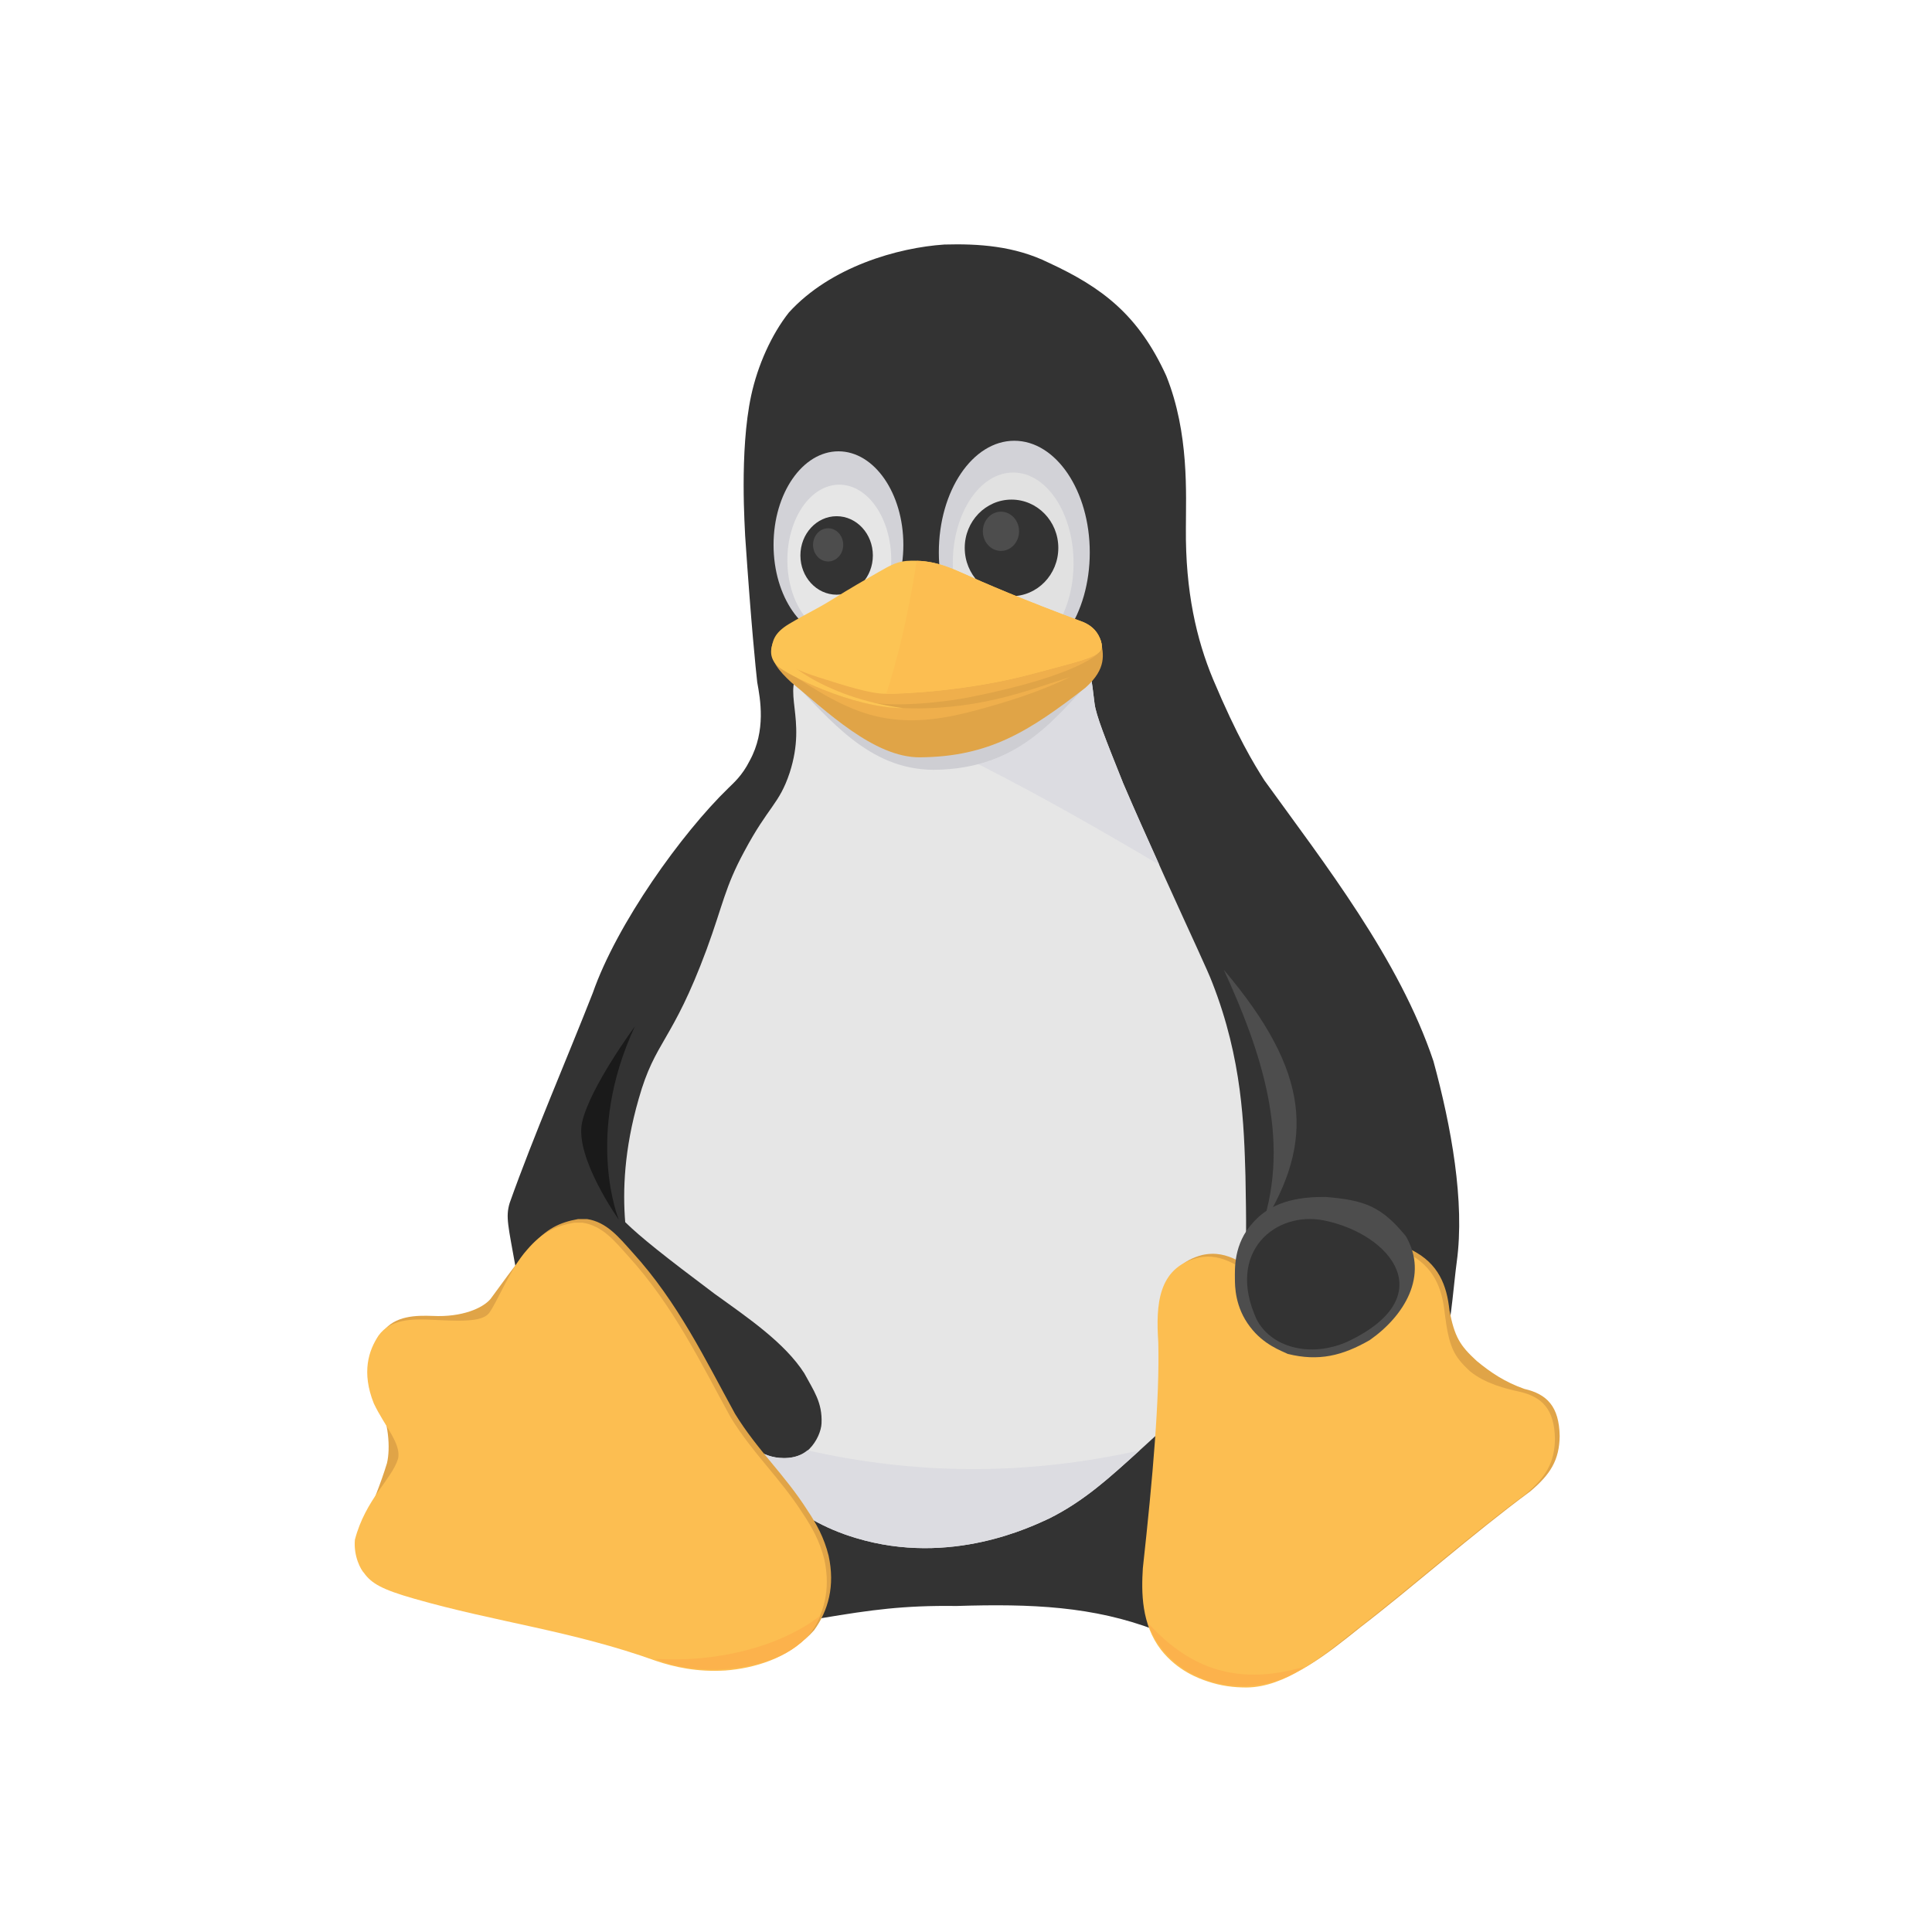
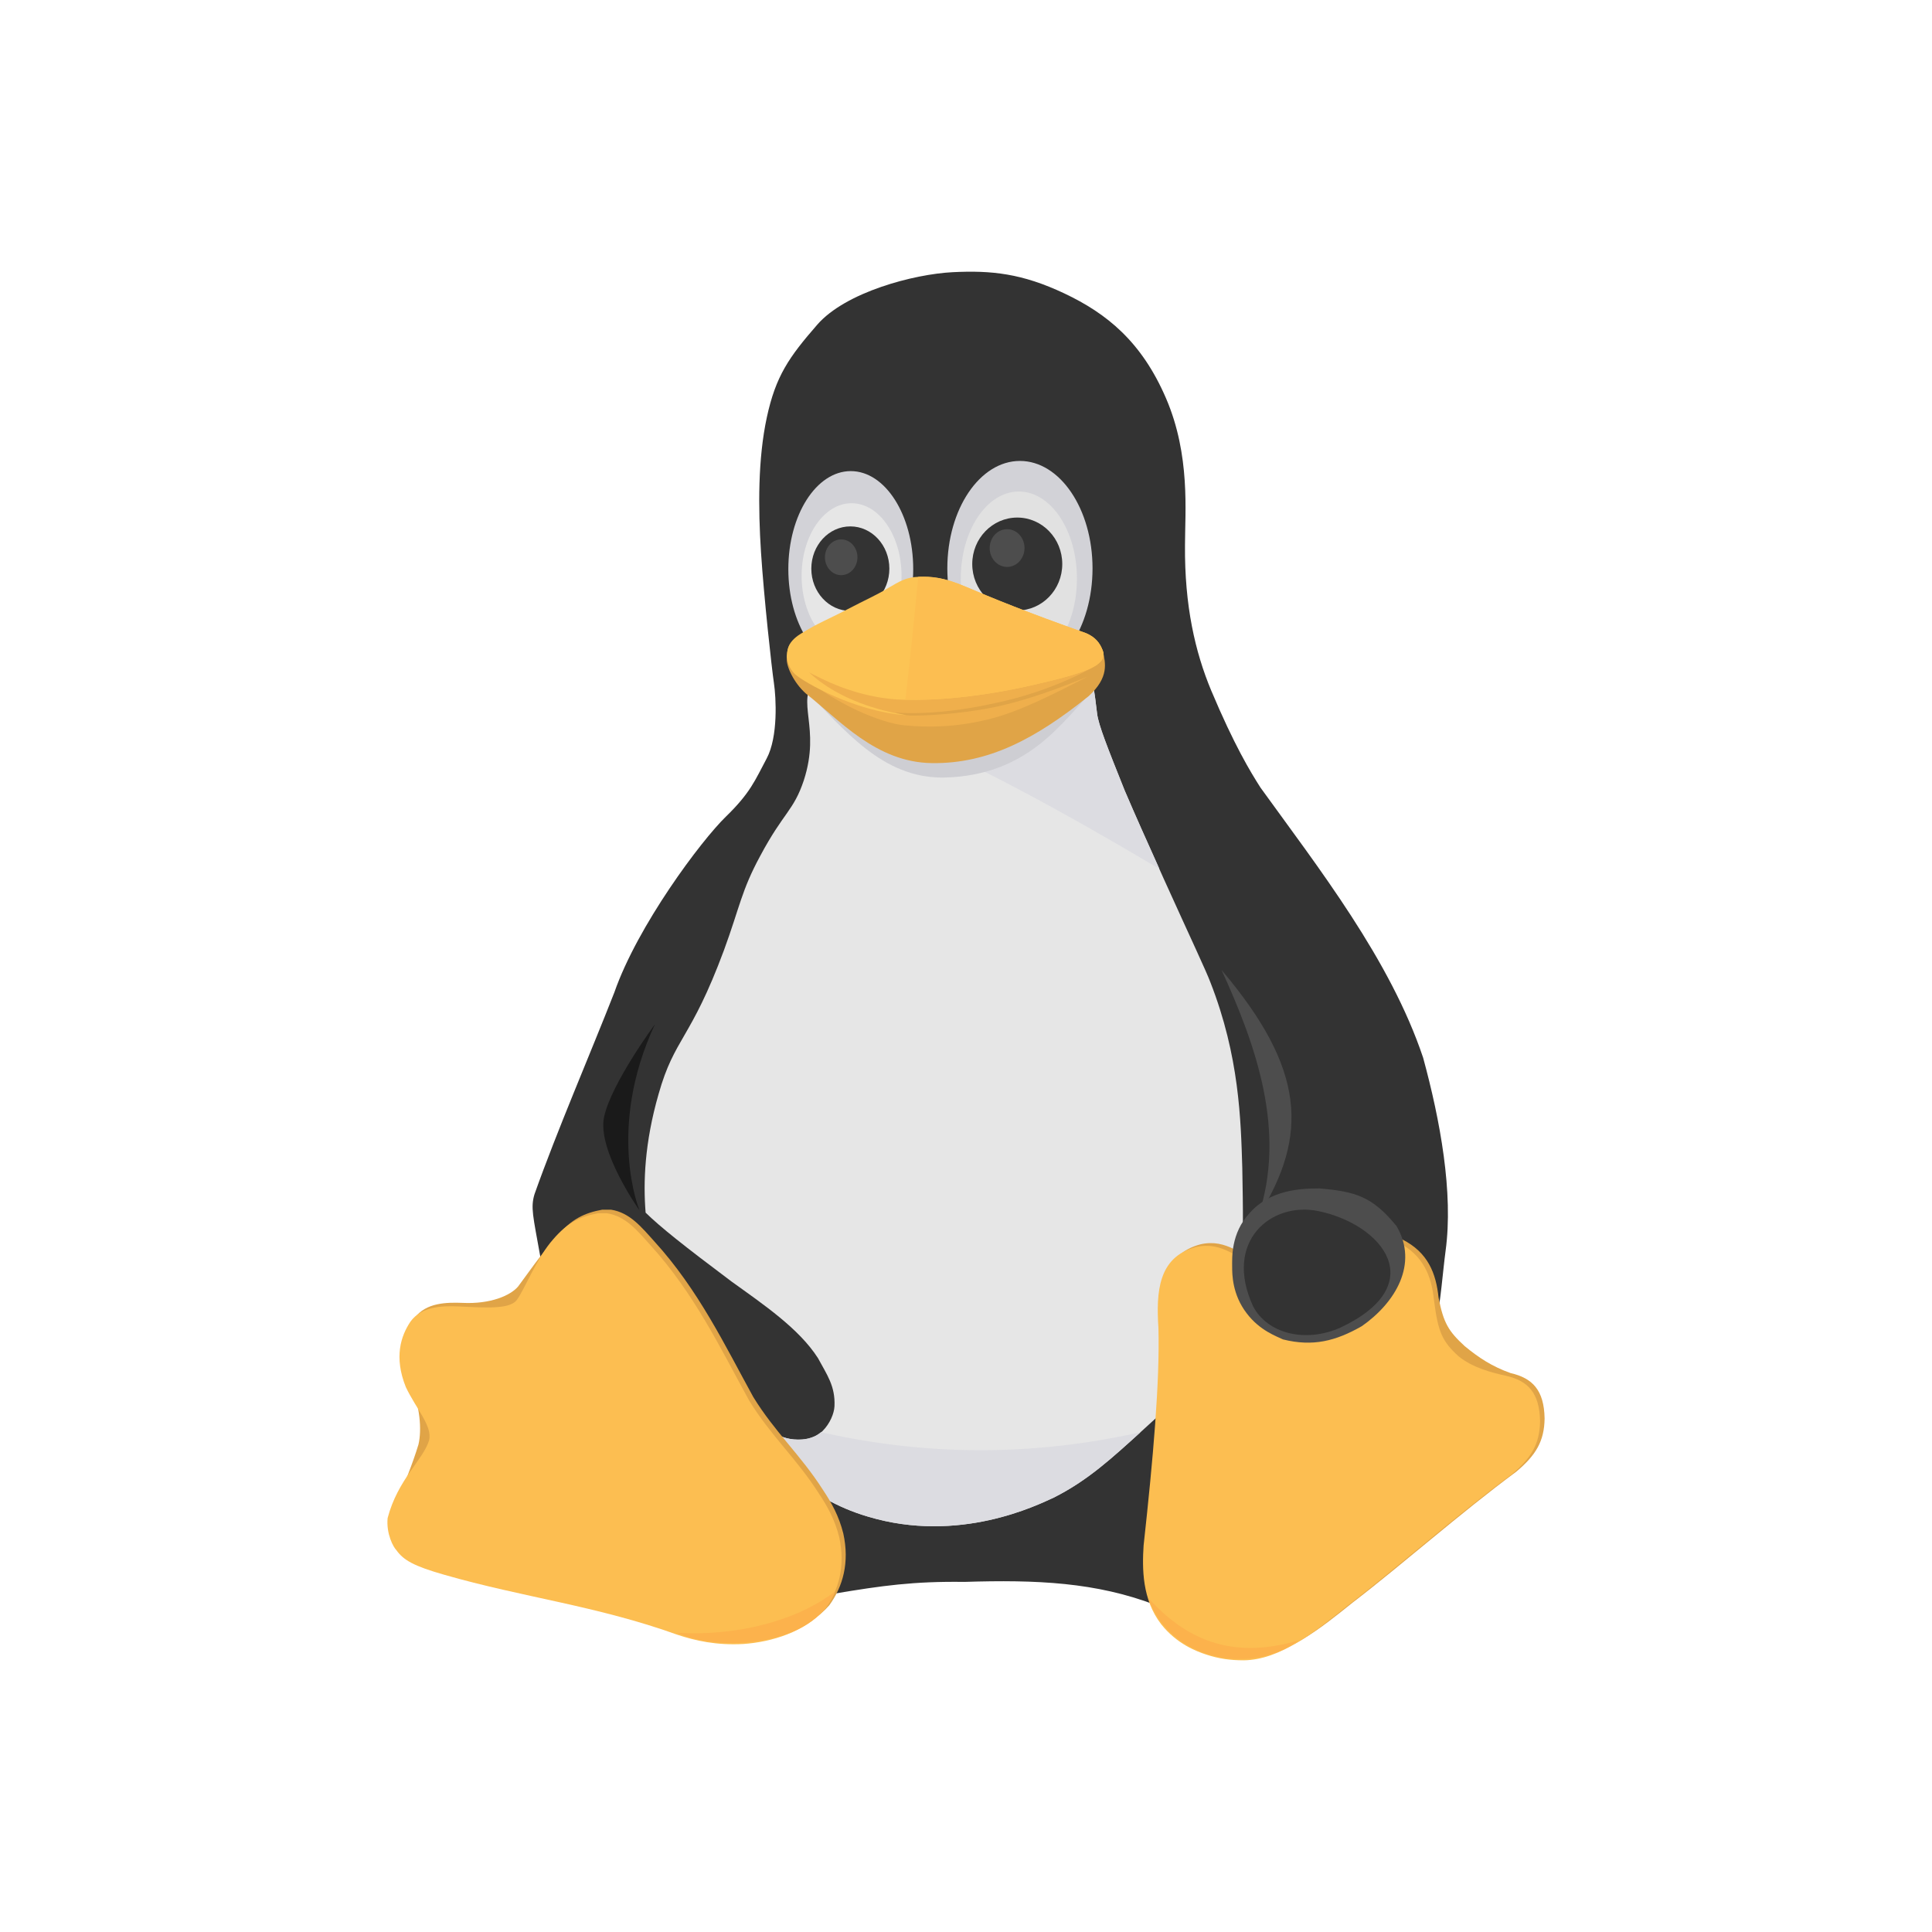
<svg xmlns="http://www.w3.org/2000/svg" width="128" height="128" viewBox="0 0 128 128" id="svg2" version="1.1">
  <defs id="defs4">
    <radialGradient id="b-1" cx="65.467" cy="61.952" r="39.292" gradientTransform="matrix(1,0,0,3,0,-123.9039)" gradientUnits="userSpaceOnUse">
      <stop offset="0.426" style="stop-color:#303033;stop-opacity:1" id="stop6300" />
      <stop offset="0.827" style="stop-color:#595859;stop-opacity:1" id="stop6302" />
    </radialGradient>
    <radialGradient gradientUnits="userSpaceOnUse" gradientTransform="matrix(1,0,0,3,0,-123.9039)" r="39.292" cy="61.952" cx="65.467" id="b-09">
      <stop id="stop9-7" style="stop-color:#222223" offset="0.515" />
      <stop id="stop11-0" style="stop-color:#414042" offset="0.827" />
    </radialGradient>
    <radialGradient gradientUnits="userSpaceOnUse" r="25.576" cy="72.558" cx="62.269" id="w-0">
      <stop id="stop16-7-5" style="stop-color:#FFFFFF" offset="0" />
      <stop id="stop18-0-3" style="stop-color:#F1F2F2" offset="0.423" />
      <stop id="stop20-0-7" style="stop-color:#E6E7E8" offset="0.689" />
      <stop id="stop22-5-2" style="stop-color:#D1D3D4" offset="0.872" />
      <stop id="stop24-1-9" style="stop-color:#BCBEC0" offset="1" />
    </radialGradient>
    <linearGradient y2="36.47" x2="55.064" y1="34.531" x1="55.064" gradientUnits="userSpaceOnUse" id="alpha2-9">
      <stop id="stop111-6" style="stop-color:#FFFFFF;stop-opacity:0.4" offset="0" />
      <stop id="stop113-2" style="stop-color:#FFFFFF;stop-opacity:0.1" offset="0.413" />
      <stop id="stop115-4" style="stop-color:#FFFFFF;stop-opacity:0" offset="0.781" />
    </linearGradient>
    <radialGradient gradientUnits="userSpaceOnUse" r="2.398" cy="36.276" cx="55.452" id="b-7">
      <stop id="stop104-0-0-4" style="stop-color:#3D3D3E" offset="0" />
      <stop id="stop106-3-9-9" style="stop-color:#000000" offset="1" />
    </radialGradient>
    <linearGradient y2="35.888" x2="66.456" y1="33.271" x1="66.456" gradientUnits="userSpaceOnUse" id="alpha1-6">
      <stop id="stop95-7" style="stop-color:#FFFFFF;stop-opacity:0.4" offset="0" />
      <stop id="stop97-3" style="stop-color:#FFFFFF;stop-opacity:0.1" offset="0.413" />
      <stop id="stop99-0" style="stop-color:#FFFFFF;stop-opacity:0" offset="0.781" />
    </linearGradient>
    <radialGradient gradientUnits="userSpaceOnUse" r="3.176" cy="35.743" cx="67.231" id="b-6">
      <stop id="stop88-6-2" style="stop-color:#3D3D3E" offset="0" />
      <stop id="stop90-3-6" style="stop-color:#000000" offset="1" />
    </radialGradient>
    <radialGradient gradientUnits="userSpaceOnUse" r="5.207" cy="35.866" cx="55.521" id="w-1">
      <stop id="stop79-2-9" style="stop-color:#FFFFFF" offset="0.561" />
      <stop id="stop81-5-9" style="stop-color:#F1F2F2" offset="0.75" />
      <stop id="stop83-2-1" style="stop-color:#BCBEC0" offset="1" />
    </radialGradient>
    <radialGradient gradientUnits="userSpaceOnUse" r="6.397" cy="36.41" cx="67.465" id="w-7">
      <stop id="stop72-6-6" style="stop-color:#FFFFFF" offset="0.673" />
      <stop id="stop74-0-0" style="stop-color:#BCBEC0" offset="1" />
    </radialGradient>
    <radialGradient gradientUnits="userSpaceOnUse" r="2.398" cy="36.276" cx="55.452" id="b-0">
      <stop id="stop104" style="stop-color:#373738;stop-opacity:1" offset="0" />
      <stop id="stop106" style="stop-color:#1a1a1a;stop-opacity:1" offset="1" />
    </radialGradient>
    <linearGradient y2="43.392" x2="72.872" y1="43.392" x1="51.662" gradientUnits="userSpaceOnUse" id="y-5">
      <stop id="stop137-7" style="stop-color:#FFF33B" offset="0" />
      <stop id="stop139-2" style="stop-color:#FFE029" offset="5.948725e-002" />
      <stop id="stop141-5" style="stop-color:#FFD218" offset="0.13" />
      <stop id="stop143-0" style="stop-color:#FEC90F" offset="0.203" />
      <stop id="stop145-7" style="stop-color:#FDC70C" offset="0.281" />
      <stop id="stop147-1" style="stop-color:#F3903F" offset="0.668" />
      <stop id="stop149-9" style="stop-color:#ED683C" offset="1" />
    </linearGradient>
    <linearGradient y2="43.547" x2="73.234" y1="43.547" x1="51.636" gradientUnits="userSpaceOnUse" id="y-9">
      <stop id="stop120-8" style="stop-color:#FDB93E" offset="0" />
      <stop id="stop122-9" style="stop-color:#FDB83C" offset="6.566175e-003" />
      <stop id="stop124-6" style="stop-color:#FAAE29" offset="9.430166e-002" />
      <stop id="stop126-0" style="stop-color:#F8A71E" offset="0.185" />
      <stop id="stop128-1" style="stop-color:#F8A51B" offset="0.281" />
      <stop id="stop130-2" style="stop-color:#C87833" offset="0.668" />
      <stop id="stop132-2" style="stop-color:#B04D2A" offset="1" />
    </linearGradient>
    <linearGradient y2="96.099" x2="55.089" y1="96.099" x1="23.772" gradientUnits="userSpaceOnUse" id="y-55">
      <stop id="stop48-0" style="stop-color:#ffd93b;stop-opacity:1;" offset="0" />
      <stop id="stop50-3" style="stop-color:#ffcc29;stop-opacity:1;" offset="0.059" />
      <stop id="stop52-5" style="stop-color:#ffbf18;stop-opacity:1;" offset="0.13" />
      <stop id="stop54-0" style="stop-color:#feb20f;stop-opacity:1;" offset="0.203" />
      <stop id="stop56-0" style="stop-color:#fda40c;stop-opacity:1;" offset="0.281" />
      <stop id="stop58-2" style="stop-color:#f3923f;stop-opacity:1;" offset="0.669" />
      <stop id="stop60-8" style="stop-color:#ed683c;stop-opacity:1;" offset="1" />
    </linearGradient>
    <radialGradient gradientUnits="userSpaceOnUse" r="5.845" cy="84.42" cx="88.17" id="b-9">
      <stop id="stop65-3" style="stop-color:#000000" offset="0.367" />
      <stop id="stop67-4" style="stop-color:#3D3D3E" offset="1" />
    </radialGradient>
    <radialGradient id="b-1-2" cx="65.467" cy="61.952" r="39.292" gradientTransform="matrix(1,0,0,3,0,-123.9039)" gradientUnits="userSpaceOnUse">
      <stop offset="0.426" style="stop-color:#18181a;stop-opacity:1" id="stop6300-6" />
      <stop offset="0.827" style="stop-color:#333333;stop-opacity:1" id="stop6302-8" />
    </radialGradient>
    <radialGradient gradientUnits="userSpaceOnUse" r="25.576" cy="72.558" cx="62.269" id="w-0-2">
      <stop id="stop16-7-5-2" style="stop-color:#FFFFFF" offset="0" />
      <stop id="stop18-0-3-8" style="stop-color:#F1F2F2" offset="0.423" />
      <stop id="stop20-0-7-0" style="stop-color:#E6E7E8" offset="0.689" />
      <stop id="stop22-5-2-8" style="stop-color:#D1D3D4" offset="0.872" />
      <stop id="stop24-1-9-0" style="stop-color:#BCBEC0" offset="1" />
    </radialGradient>
  </defs>
  <g id="layer1" transform="translate(0,-924.3622)" style="display:inline">
-     <path style="display:inline;fill:#333333;fill-opacity:1;stroke:none" id="path13-0" d="m 39.268,990.163 c 1.6,-4.6 5.9,-10.6 9,-13.6 0.3,-0.3 0.9,-0.8 1.4,-1.8 1.1,-2 0.7,-4.1 0.5,-5.2 -0.1,-0.9 -0.4,-3.8 -0.8,-9.7 0,-0.3 -0.4,-5.6 0.4,-9.3 0.429,-1.988 1.339,-4.031 2.5,-5.5 2.753,-3.027 7.22,-4.296 10.3,-4.5 2.25,-0.062 4.638,0.087 6.9,1.2 3.574,1.65 5.967,3.478 7.8,7.5 1.529,3.805 1.3,7.834 1.3,10.1 -0.036,4.18 0.702,7.364 1.8,10 1.6,3.8 2.7,5.6 3.4,6.7 3.979,5.511 8.933,11.837 11.2,18.6 1.179,4.319 2.092,9.308 1.546,13.3 -0.2,1.5 -0.311,3.3 -0.711,5.4 -0.5,2.7 -1.336,4.2 -2.236,6.1 -0.5,1.1 -1.5,2.6 -3.6,5.4 -3,4.1 -3.6,4.7 -4.1,5 -2.1,1.5 -4.2,2 -5,2.2 -1,0.2 -2.5,0.5 -4.3,0.3 -4.127,-1.579 -8.215,-1.757 -13.2,-1.6 -3.491,-0.047 -5.662,0.259 -8.9,0.8 -2.6,0.5 -2.7,0.6 -3.4,0.6 -2.4,0.2 -4.3,-1.2 -6.5,-2.7 -3.1,-2.2 -4.7,-4.7 -5.2,-5.4 -0.8,-1.3 -1.4,-2.9 -2.6,-6.1 -1.1,-2.9 -1.6,-4.7 -1.7,-5.2 -0.4,-1.6 -0.6,-2.7 -0.9,-4.4 -0.5,-2.8 -0.679,-3.377 -0.4,-4.3 1.557,-4.391 3.833,-9.646 5.5,-13.9 z" />
+     <path style="display:inline;fill:#333333;fill-opacity:1;stroke:none" id="path13-0" d="m 40.703,990.11 c 1.539,-4.425 5.747,-10.05 7.383,-11.638 1.635,-1.587 1.938,-2.414 2.707,-3.857 0.77,-1.443 0.625,-4.04 0.481,-5.002 -0.144,-0.963 -0.662,-5.669 -0.855,-8.651 -0.192,-2.983 -0.206,-6.211 0.385,-8.947 0.591,-2.736 1.457,-3.978 3.34,-6.141 1.884,-2.164 6.409,-3.35 8.973,-3.479 2.564,-0.128 4.595,0.081 7.403,1.409 2.808,1.329 5.121,3.194 6.738,6.96 1.618,3.766 1.251,7.536 1.251,9.716 -0.035,4.021 0.676,7.084 1.732,9.62 1.539,3.656 2.597,5.387 3.271,6.445 3.827,5.301 8.594,11.387 10.774,17.893 1.134,4.155 2.012,8.954 1.488,12.795 -0.192,1.443 -0.299,3.175 -0.684,5.195 -0.481,2.597 -1.285,4.04 -2.151,5.868 -0.481,1.058 -1.443,2.501 -3.463,5.195 -2.886,3.944 -3.463,4.521 -3.944,4.81 -2.02,1.443 -4.04,1.924 -4.81,2.116 -0.962,0.192 -2.405,0.481 -4.137,0.289 -3.97,-1.519 -7.903,-1.69 -12.698,-1.539 -3.358,-0.045 -5.447,0.249 -8.562,0.77 -2.501,0.481 -2.597,0.577 -3.271,0.577 -2.309,0.192 -4.137,-1.154 -6.253,-2.597 -2.982,-2.116 -4.521,-4.521 -5.002,-5.195 -0.77,-1.251 -1.347,-2.79 -2.501,-5.868 -1.058,-2.79 -1.539,-4.521 -1.635,-5.002 -0.385,-1.539 -0.577,-2.597 -0.866,-4.233 -0.481,-2.694 -0.653,-3.248 -0.385,-4.137 1.498,-4.224 3.688,-9.28 5.291,-13.372 z" />
  </g>
  <g id="layer6" style="display:inline">
-     <path style="display:inline;fill:#e6e6e6;fill-opacity:1;stroke:none" d="m 70.129,42.988 c -0.487,-0.013 -0.963,0.063 -1.312,0.113 -2.7,0.4 -5.4,0.099 -8.1,0.299 -6,0.5 -6.8,-0.099 -7.6,0.801 -1.4,1.6 0.399,3.3 -0.801,7 -0.7,2.1 -1.4,2.199 -3,5.199 -1.3,2.4 -1.4,3.5 -2.5,6.5 -2.3,6.2 -3.4,6 -4.5,9.9 -0.972,3.37 -1.062,6.099 -0.894,8.171 1.025,1 2.59,2.248 5.905,4.735 2.203,1.588 4.657,3.243 5.962,5.281 0.619,1.15 1.202,1.926 1.14,3.313 -0.022,0.499 -0.312,1.201 -0.812,1.701 -0.6,0.6 -1.401,0.6 -1.701,0.6 -0.8,0 -1.399,-0.3 -1.699,-0.5 -1.491,-0.82 -1.542,-0.642 -2.547,-1.119 2.26,2.747 4.742,5.646 9.047,6.918 6.3,1.9 11.699,-0.799 12.799,-1.299 2.4,-1.2 4.101,-2.801 6.201,-4.701 2.2,-2 3.7,-3.399 4.9,-5.398 2.1,-3.5 1.998,-6.902 1.898,-12.602 -0.1,-3.3 -0.199,-7.699 -2.199,-12.799 -0.3,-0.8 -1.299,-2.9 -3.199,-7.1 -1.3,-2.9 -1.801,-4.002 -2.701,-6.102 -1.2,-3 -1.8,-4.499 -1.9,-5.299 -0.2,-1.5 -0.2,-2.501 -1,-3.201 -0.4,-0.3 -0.899,-0.4 -1.387,-0.412 z" id="path26-2-5" />
+     <path style="display:inline;fill:#e6e6e6;fill-opacity:1;stroke:none" d="m 70.39,43.802 c -0.469,-0.012 -0.926,0.061 -1.263,0.109 -2.597,0.385 -5.194,0.095 -7.792,0.287 -5.772,0.481 -6.541,-0.095 -7.311,0.77 -1.347,1.539 0.384,3.175 -0.77,6.734 -0.673,2.02 -1.347,2.116 -2.886,5.002 -1.251,2.309 -1.347,3.367 -2.405,6.253 -2.213,5.964 -3.271,5.772 -4.329,9.524 -0.935,3.242 -1.022,5.867 -0.86,7.86 0.986,0.962 2.492,2.163 5.681,4.555 2.119,1.527 4.48,3.119 5.736,5.08 0.595,1.106 1.156,1.853 1.096,3.187 -0.022,0.481 -0.301,1.156 -0.782,1.637 -0.577,0.577 -1.348,0.577 -1.637,0.577 -0.77,0 -1.346,-0.289 -1.635,-0.481 -1.435,-0.789 -1.484,-0.618 -2.45,-1.077 2.174,2.643 4.562,5.431 8.703,6.655 6.061,1.828 11.254,-0.768 12.313,-1.249 2.309,-1.154 3.945,-2.695 5.966,-4.523 2.116,-1.924 3.56,-3.269 4.714,-5.193 2.02,-3.367 1.923,-6.639 1.826,-12.123 -0.096,-3.175 -0.192,-7.406 -2.116,-12.313 -0.289,-0.77 -1.25,-2.789 -3.078,-6.83 -1.251,-2.79 -1.733,-3.85 -2.599,-5.87 -1.154,-2.886 -1.732,-4.328 -1.828,-5.097 -0.192,-1.443 -0.192,-2.406 -0.962,-3.08 -0.385,-0.289 -0.865,-0.384 -1.334,-0.396 z" id="path26-2-5" />
  </g>
  <g id="layer4" style="display:inline">
-     <path style="display:inline;fill:#dcdce1;fill-opacity:1;stroke:none" d="m 70.129,42.988 c -0.487,-0.013 -0.963,0.063 -1.312,0.113 -2.7,0.4 -5.4,0.099 -8.1,0.299 -6,0.5 -6.8,-0.099 -7.6,0.801 -0.295,0.337 -0.443,0.679 -0.512,1.043 9.307,3.517 16.381,7.433 24.197,12.047 -0.998,-2.225 -1.592,-3.535 -2.387,-5.391 -1.2,-3 -1.8,-4.499 -1.9,-5.299 -0.2,-1.5 -0.2,-2.501 -1,-3.201 -0.4,-0.3 -0.899,-0.4 -1.387,-0.412 z" id="path4265" />
-     <path style="display:inline;fill:#dcdce1;fill-opacity:1;stroke:none" d="m 47.67,94.982 c 2.26,2.747 4.742,5.646 9.047,6.918 6.3,1.9 11.699,-0.799 12.799,-1.299 2.315,-1.158 3.987,-2.696 5.986,-4.508 -7.571,1.694 -14.89,1.606 -22.004,-0.006 -0.584,0.495 -1.301,0.514 -1.582,0.514 -0.8,0 -1.399,-0.3 -1.699,-0.5 -1.491,-0.82 -1.542,-0.642 -2.547,-1.119 z" id="path26-2-5-7" />
+     <path style="display:inline;fill:#dcdce1;fill-opacity:1;stroke:none" d="m 70.39,43.802 c -0.469,-0.012 -0.926,0.061 -1.263,0.109 -2.597,0.385 -5.194,0.095 -7.792,0.287 -5.772,0.481 -6.541,-0.095 -7.311,0.77 -0.284,0.324 -0.426,0.653 -0.492,1.003 8.953,3.384 15.759,7.151 23.278,11.589 -0.961,-2.141 -1.531,-3.401 -2.296,-5.186 -1.154,-2.886 -1.732,-4.328 -1.828,-5.097 -0.192,-1.443 -0.192,-2.406 -0.962,-3.08 -0.385,-0.289 -0.865,-0.384 -1.334,-0.396 z" id="path4265" />
+     <path style="display:inline;fill:#dcdce1;fill-opacity:1;stroke:none" d="m 48.785,93.821 c 2.174,2.643 4.562,5.431 8.703,6.655 6.061,1.828 11.254,-0.768 12.313,-1.249 2.227,-1.114 3.835,-2.593 5.759,-4.337 -7.283,1.63 -14.324,1.545 -21.168,-0.006 -0.561,0.476 -1.251,0.494 -1.522,0.494 -0.77,0 -1.346,-0.289 -1.635,-0.481 -1.435,-0.789 -1.484,-0.618 -2.45,-1.077 z" id="path26-2-5-7" />
  </g>
  <g id="layer7" style="display:inline">
-     <ellipse style="display:inline;fill:#d2d2d7;fill-opacity:1;stroke:none" id="ellipse76-7" ry="7.4" rx="5" cy="36.601" cx="67.2" />
-     <ellipse style="display:inline;fill:#d2d2d7;fill-opacity:1;stroke:none" id="ellipse85-7" ry="6.2" rx="4.3" cy="36.101" cx="55.55" />
-     <ellipse style="display:inline;fill:#e1e1e1;fill-opacity:1;stroke:none" id="ellipse76-7-4" ry="6" rx="4" cy="37.306" cx="67.126" />
-     <ellipse style="display:inline;fill:#333333;fill-opacity:1;stroke:none" id="ellipse92-3" ry="3.2" rx="3.1" cy="36.3" cx="67.016" />
-     <ellipse style="display:inline;fill:#4d4d4d;fill-opacity:1;stroke:none" id="ellipse101-5" ry="1.3" rx="1.2" cy="35.2" cx="66.316" />
-     <ellipse style="display:inline;fill:#e6e6e6;stroke:none" id="ellipse85-7-7" ry="5" rx="3.441" cy="37.111" cx="55.606" />
-     <ellipse style="display:inline;fill:#333333;fill-opacity:1;stroke:none" id="ellipse108-8" cy="36.8" cx="55.429" rx="2.4" ry="2.6" />
-     <ellipse style="display:inline;fill:#4d4d4d;fill-opacity:1;stroke:none" id="ellipse101-5-4" cy="36.099" cx="54.866" rx="1" ry="1.1" />
+     <ellipse style="display:inline;fill:#d2d2d7;fill-opacity:1;stroke:none" id="ellipse76-7" ry="7.119" rx="4.81" cy="37.657" cx="67.573" />
+     <ellipse style="display:inline;fill:#d2d2d7;fill-opacity:1;stroke:none" id="ellipse85-7" ry="6.495" rx="4.137" cy="37.707" cx="56.366" />
+     <ellipse style="display:inline;fill:#e1e1e1;fill-opacity:1;stroke:none" id="ellipse76-7-4" ry="5.772" rx="3.848" cy="38.336" cx="67.502" />
+     <ellipse style="display:inline;fill:#333333;fill-opacity:1;stroke:none" id="ellipse92-3" ry="3.078" rx="2.982" cy="37.368" cx="67.396" />
+     <ellipse style="display:inline;fill:#4d4d4d;fill-opacity:1;stroke:none" id="ellipse101-5" ry="1.251" rx="1.154" cy="36.31" cx="66.723" />
+     <ellipse style="display:inline;fill:#e6e6e6;stroke:none" id="ellipse85-7-7" ry="4.81" rx="3.31" cy="38.149" cx="56.419" />
+     <ellipse style="display:inline;fill:#333333;fill-opacity:1;stroke:none" id="ellipse108-8" cy="37.675" cx="56.337" rx="2.585" ry="2.8" />
+     <ellipse style="display:inline;fill:#4d4d4d;fill-opacity:1;stroke:none" id="ellipse101-5-4" cy="36.921" cx="55.731" rx="1.077" ry="1.185" />
  </g>
  <g id="layer9" style="display:inline">
-     <path style="display:inline;fill:#e0a447;fill-opacity:1;stroke:none;stroke-width:0.2;stroke-miterlimit:10;stroke-dasharray:none;stroke-opacity:1" id="path45-9-2-6-6" d="m 82.929,111.613 c -0.9,0 -1.7,-0.1 -2.6,-0.4 -0.6,-0.2 -2,-0.7 -3.1,-2.1 -1.3,-1.7 -1.3,-3.8 -1.2,-5.4 0.666,-6.075 1.118,-11.27 1.023,-14.972 -0.163,-2.478 -0.029,-4.902 2.581,-5.59 1.826,-0.418 2.866,0.832 4.295,1.347 0.978,0.353 2.292,0.22 3.587,-0.764 2.438,-1.473 3.975,-1.948 6.014,-0.921 1.787,0.9 2.33,2.354 2.5,4 0.342,1.768 0.693,2.33 1.806,3.353 0.948,0.783 1.87,1.395 3.152,1.851 1.502,0.344 2.312,1.162 2.346,3.128 -0.022,1.574 -0.604,2.533 -1.949,3.662 -3.832,2.831 -7.888,6.426 -11.256,9.005 -2.262,1.818 -4.691,3.77 -7.2,3.8 z" stroke-miterlimit="10" />
-     <path style="display:inline;fill:#e0a447;fill-opacity:1;stroke:none;stroke-width:0.2;stroke-miterlimit:10;stroke-dasharray:none;stroke-opacity:1" id="path62-3-0-9-6" d="m 43.764,109.799 c -5.587,-2.008 -10.613,-2.565 -16.067,-4.134 -2.1,-0.6 -2.8,-1 -3.3,-1.7 -0.2,-0.2 -0.7,-1.1 -0.6,-2.2 0.92,-2.231 1.431,-3.48 1.842,-4.83 0.233,-0.991 0.121,-2.698 -0.588,-4.198 -0.828,-2.073 -0.339,-3.516 0.316,-4.5 0.781,-1.087 2.232,-1.093 3.314,-1.053 1.923,0.093 3.299,-0.511 3.816,-1.123 0.561,-0.74 1.562,-2.216 2.7,-3.495 1.009,-1.176 1.889,-1.578 3.1,-1.8 l 0.6,0 c 1.3,0.2 2.1,1.2 3,2.2 3.033,3.328 4.86,7.173 6.8,10.7 1.485,2.42 3.275,4.007 4.8,6.4 0.6,0.9 1.1,1.8 1.4,3 0.442,2.013 -0.032,3.659 -0.96,4.94 -1.389,1.604 -3.706,2.289 -5.611,2.426 -1.877,0.109 -3.349,-0.228 -4.562,-0.632 z" stroke-miterlimit="10" />
-     <path style="fill:none;fill-rule:evenodd;stroke:none;stroke-width:1px;stroke-linecap:butt;stroke-linejoin:miter;stroke-opacity:1" d="M 59.802,34.312 62.074,42.709 59.044,53 66.62,45.613 Z" id="path4232" />
-     <path style="display:inline;fill:#fcbe51;fill-opacity:1;stroke:none;stroke-width:0.2;stroke-miterlimit:10;stroke-dasharray:none;stroke-opacity:1" id="path62-3-0-9" d="m 43.48,110.043 c -5.587,-2.008 -10.613,-2.565 -16.067,-4.134 -2.1,-0.6 -2.8,-1 -3.3,-1.7 -0.2,-0.2 -0.7,-1.1 -0.6,-2.2 0.699,-2.672 2.447,-4.011 2.858,-5.361 0.233,-0.991 -0.895,-2.167 -1.605,-3.667 -0.828,-2.073 -0.339,-3.516 0.316,-4.5 0.781,-1.087 2.232,-1.093 3.314,-1.053 1.923,0.093 3.475,0.196 3.993,-0.416 0.561,-0.74 1.385,-2.924 2.523,-4.202 1.009,-1.176 1.889,-1.578 3.1,-1.8 l 0.6,0 c 1.3,0.2 2.1,1.2 3,2.2 3.033,3.328 4.86,7.173 6.8,10.7 1.485,2.42 3.275,4.007 4.8,6.4 0.6,0.9 1.1,1.8 1.4,3 0.442,2.013 -0.032,3.659 -0.96,4.94 -1.389,1.604 -3.706,2.289 -5.611,2.426 -1.877,0.109 -3.349,-0.228 -4.562,-0.632 z" stroke-miterlimit="10" />
-     <path style="display:inline;fill:#fcbe51;fill-opacity:1;stroke:none;stroke-width:0.2;stroke-miterlimit:10;stroke-dasharray:none;stroke-opacity:1" id="path45-9-2-6" d="m 82.616,111.801 c -0.9,0 -1.7,-0.1 -2.6,-0.4 -0.6,-0.2 -2,-0.7 -3.1,-2.1 -1.3,-1.7 -1.3,-3.8 -1.2,-5.4 0.666,-6.075 1.118,-11.27 1.023,-14.972 -0.163,-2.478 -0.029,-4.902 2.581,-5.59 1.826,-0.418 2.866,0.832 4.295,1.347 0.978,0.353 2.292,0.22 3.587,-0.764 2.438,-1.473 3.975,-1.948 6.014,-0.921 1.787,0.9 2.33,2.354 2.5,4 0.279,2.205 0.568,2.83 1.681,3.853 1.019,0.83 2.379,1.151 3.277,1.351 1.502,0.344 2.312,1.162 2.346,3.128 -0.022,1.574 -0.604,2.533 -1.949,3.662 -3.832,2.831 -7.888,6.426 -11.256,9.005 -2.262,1.818 -4.691,3.77 -7.2,3.8 z" stroke-miterlimit="10" />
-     <path style="fill:#fcb24c;fill-opacity:1;fill-rule:evenodd;stroke:none;stroke-width:1px;stroke-linecap:butt;stroke-linejoin:miter;stroke-opacity:1" d="m 76.036,107.505 c 1.498,4.353 7.167,5.333 10.372,2.921 -4.772,1.413 -7.89,-0.19 -10.372,-2.921 z" id="path4316" />
-     <path style="fill:#fcb24c;fill-opacity:1;fill-rule:evenodd;stroke:none;stroke-width:1px;stroke-linecap:butt;stroke-linejoin:miter;stroke-opacity:1" d="m 54.337,107.052 c -1.454,3.87 -8.162,4.171 -10.894,2.851 4.095,0.254 8.255,-0.815 10.894,-2.851 z" id="path4318" />
-     <path style="display:inline;fill:#ceced3;fill-opacity:1;stroke:none" d="m 52.354,44.982 c 2.638,2.687 5.199,5.992 9.48,6.02 5.908,-0.027 8.242,-3.773 10.506,-5.936 -9.623,1.895 -12.476,1.609 -19.986,-0.083 z" id="path151-8-2-2-3" />
-     <path style="display:inline;fill:#e0a447;fill-opacity:1;stroke:none" id="path151-8-2-0" d="m 60.951,50.175 c -3.071,0.021 -6.261,-3.126 -8.521,-4.961 -0.814,-0.749 -1.383,-1.441 -1.28,-2.176 0,-0.315 0.489,-1.016 1.319,-1.528 1.29,-0.827 1.83,-1.19 2.799,-1.765 1.422,-0.848 2.019,-1.154 3.246,-1.928 0.538,-0.319 1.074,-0.342 2.004,-0.342 1.125,0.002 1.859,0.039 2.952,0.516 3.023,1.439 4.321,1.688 8.226,3.374 0.517,0.315 1.063,0.535 1.248,1.126 0.158,0.833 0.402,1.798 -1.029,3.071 -3.747,2.902 -6.379,4.576 -10.965,4.612 z" />
-     <path style="display:inline;fill:#efaf4c;fill-opacity:1;fill-rule:evenodd;stroke:none;stroke-width:1px;stroke-linecap:butt;stroke-linejoin:miter;stroke-opacity:1" d="m 52.21,44.027 c 0,0 1.954,0.895 4.085,1.317 2.366,0.469 4.732,0.402 8.571,0 1.907,-0.2 7.902,-2.076 7.902,-2.076 0,0 -1.186,1.449 -8.415,2.902 -2.185,0.439 -5.38,0.671 -6.741,0.335 -3.795,-0.938 -5.402,-2.478 -5.402,-2.478 z" id="path4921" />
-     <path style="display:inline;fill:#efaf4c;fill-opacity:1;fill-rule:evenodd;stroke:none;stroke-width:1px;stroke-linecap:butt;stroke-linejoin:miter;stroke-opacity:1" d="m 52.749,44.868 c 2.338,1.152 4.538,1.916 6.866,2.036 2.328,0.12 4.502,-0.147 6.329,-0.568 1.828,-0.421 3.194,-0.921 4.956,-1.484 -2.089,1.015 -4.291,1.688 -6.298,2.225 -2.007,0.537 -3.9,0.829 -5.879,0.513 -1.979,-0.316 -3.815,-1.292 -5.975,-2.723 z" id="path4938" />
-     <path style="display:inline;fill:#fcc454;fill-opacity:1;stroke:none" id="path151-8-2-0-2" d="M 54.208,44.866 C 52.255,44.245 51.053,43.49 51.11,43 c 0.088,-0.504 0.137,-1.045 1.17,-1.664 1.273,-0.758 1.75,-0.928 2.91,-1.65 1.16,-0.722 2.123,-1.276 2.994,-1.773 0.871,-0.497 1.323,-0.758 2.171,-0.765 0.848,-0.007 1.669,0.04 3.273,0.762 1.604,0.721 4.121,1.812 8.181,3.321 0.595,0.268 0.951,0.669 1.137,1.26 0.283,0.958 -0.51,1.075 -4.643,2.178 -4.133,1.103 -8.569,1.317 -9.637,1.294 -0.986,-9.2e-4 -2.505,-0.475 -4.458,-1.097 z" />
-     <path style="display:inline;fill:#fcc454;fill-opacity:1;fill-rule:evenodd;stroke:none;stroke-width:1px;stroke-linecap:butt;stroke-linejoin:miter;stroke-opacity:1" d="m 51.322,42.325 c -0.255,1.149 3.192,3.892 8.528,4.592 -3.439,-0.011 -7.767,-2.257 -8.314,-2.773 -0.547,-0.517 -0.565,-1.115 -0.214,-1.819 z" id="path4234-1" />
-     <path style="display:inline;fill:#fcbe51;fill-opacity:1;stroke:none" d="m 60.732,37.156 c -0.584,3.81 -1.34,6.719 -2.01,8.805 1.126,0.018 5.49,-0.201 9.58,-1.293 4.133,-1.103 4.925,-1.219 4.643,-2.178 -0.185,-0.591 -0.542,-0.992 -1.137,-1.26 -4.06,-1.509 -6.578,-2.599 -8.182,-3.32 -1.368,-0.615 -2.163,-0.735 -2.895,-0.754 z" id="path151-8-2-0-2-3" />
+     <path style="display:inline;fill:#e0a447;fill-opacity:1;stroke:none;stroke-width:0.2;stroke-miterlimit:10;stroke-dasharray:none;stroke-opacity:1" id="path45-9-2-6-6" d="m 82.704,109.82 c -0.866,0 -1.635,-0.096 -2.501,-0.385 -0.577,-0.192 -1.924,-0.673 -2.982,-2.02 -1.251,-1.635 -1.251,-3.656 -1.154,-5.195 0.641,-5.844 1.075,-10.842 0.984,-14.403 -0.157,-2.384 -0.028,-4.716 2.483,-5.378 1.757,-0.402 2.757,0.8 4.132,1.296 0.941,0.339 2.205,0.212 3.451,-0.735 2.346,-1.418 3.824,-1.874 5.785,-0.886 1.719,0.866 2.241,2.264 2.405,3.848 0.329,1.701 0.667,2.242 1.738,3.226 0.912,0.753 1.799,1.342 3.032,1.781 1.445,0.331 2.224,1.118 2.257,3.009 -0.021,1.514 -0.581,2.436 -1.875,3.523 -3.686,2.724 -7.588,6.181 -10.828,8.663 -2.176,1.749 -4.513,3.627 -6.926,3.656 z" stroke-miterlimit="10" />
+     <path style="display:inline;fill:#e0a447;fill-opacity:1;stroke:none;stroke-width:0.2;stroke-miterlimit:10;stroke-dasharray:none;stroke-opacity:1" id="path62-3-0-9-6" d="m 45.161,108.074 c -5.375,-1.932 -10.21,-2.467 -15.456,-3.977 -2.02,-0.577 -2.694,-0.962 -3.175,-1.635 -0.192,-0.192 -0.673,-1.058 -0.577,-2.116 0.885,-2.146 1.377,-3.348 1.772,-4.647 0.224,-0.953 0.116,-2.595 -0.566,-4.038 -0.797,-1.994 -0.326,-3.382 0.304,-4.329 0.751,-1.046 2.148,-1.051 3.188,-1.013 1.85,0.09 3.173,-0.492 3.671,-1.081 0.539,-0.712 1.503,-2.132 2.597,-3.362 0.971,-1.131 1.817,-1.518 2.982,-1.732 l 0.577,0 c 1.251,0.192 2.02,1.154 2.886,2.116 2.918,3.202 4.676,6.901 6.542,10.293 1.428,2.328 3.151,3.855 4.618,6.157 0.577,0.866 1.058,1.732 1.347,2.886 0.426,1.936 -0.031,3.52 -0.924,4.752 -1.336,1.543 -3.565,2.202 -5.397,2.334 -1.805,0.105 -3.222,-0.219 -4.389,-0.608 z" stroke-miterlimit="10" />
+     <path style="fill:none;fill-rule:evenodd;stroke:none;stroke-width:1px;stroke-linecap:butt;stroke-linejoin:miter;stroke-opacity:1" d="m 60.456,35.456 2.186,8.078 -2.915,9.9 7.288,-7.106 z" id="path4232" />
+     <path style="display:inline;fill:#fcbe51;fill-opacity:1;stroke:none;stroke-width:0.2;stroke-miterlimit:10;stroke-dasharray:none;stroke-opacity:1" id="path62-3-0-9" d="m 44.888,108.309 c -5.375,-1.932 -10.21,-2.467 -15.456,-3.977 -2.02,-0.577 -2.694,-0.962 -3.175,-1.635 -0.192,-0.192 -0.673,-1.058 -0.577,-2.116 0.673,-2.571 2.354,-3.858 2.75,-5.157 0.224,-0.953 -0.861,-2.085 -1.544,-3.528 -0.797,-1.994 -0.326,-3.382 0.304,-4.329 0.751,-1.046 2.148,-1.051 3.188,-1.013 1.85,0.09 3.343,0.188 3.841,-0.4 0.539,-0.712 1.333,-2.812 2.427,-4.043 0.971,-1.131 1.817,-1.518 2.982,-1.732 l 0.577,0 c 1.251,0.192 2.02,1.154 2.886,2.116 2.918,3.202 4.676,6.901 6.542,10.293 1.428,2.328 3.151,3.855 4.618,6.157 0.577,0.866 1.058,1.732 1.347,2.886 0.426,1.936 -0.031,3.52 -0.924,4.752 -1.336,1.543 -3.565,2.202 -5.397,2.334 -1.805,0.105 -3.222,-0.219 -4.389,-0.608 z" stroke-miterlimit="10" />
+     <path style="display:inline;fill:#fcbe51;fill-opacity:1;stroke:none;stroke-width:0.2;stroke-miterlimit:10;stroke-dasharray:none;stroke-opacity:1" id="path45-9-2-6" d="m 82.403,110 c -0.866,0 -1.635,-0.096 -2.501,-0.385 -0.577,-0.192 -1.924,-0.673 -2.982,-2.02 -1.251,-1.635 -1.251,-3.656 -1.154,-5.195 0.641,-5.844 1.075,-10.842 0.984,-14.403 -0.157,-2.384 -0.028,-4.716 2.483,-5.378 1.757,-0.402 2.757,0.8 4.132,1.296 0.941,0.339 2.205,0.212 3.451,-0.735 2.346,-1.418 3.824,-1.874 5.785,-0.886 1.719,0.866 2.241,2.264 2.405,3.848 0.269,2.121 0.547,2.723 1.617,3.707 0.98,0.799 2.289,1.108 3.153,1.3 1.445,0.331 2.224,1.118 2.257,3.009 -0.021,1.514 -0.581,2.436 -1.875,3.523 -3.686,2.724 -7.588,6.181 -10.828,8.663 -2.176,1.749 -4.513,3.627 -6.926,3.656 z" stroke-miterlimit="10" />
+     <path style="fill:#fcb24c;fill-opacity:1;fill-rule:evenodd;stroke:none;stroke-width:1px;stroke-linecap:butt;stroke-linejoin:miter;stroke-opacity:1" d="m 76.073,105.867 c 1.441,4.187 6.894,5.13 9.978,2.81 -4.591,1.359 -7.59,-0.183 -9.978,-2.81 z" id="path4316" />
+     <path style="fill:#fcb24c;fill-opacity:1;fill-rule:evenodd;stroke:none;stroke-width:1px;stroke-linecap:butt;stroke-linejoin:miter;stroke-opacity:1" d="m 55.332,105.432 c -1.398,3.723 -7.852,4.012 -10.48,2.742 3.94,0.245 7.941,-0.784 10.48,-2.742 z" id="path4318" />
+     <path style="display:inline;fill:#ceced3;fill-opacity:1;stroke:none" d="m 53.367,45.764 c 2.582,2.54 5.043,5.798 9.162,5.752 5.682,-0.125 7.864,-3.768 10.005,-5.886 -7.161,1.532 -14.264,0.989 -19.167,0.134 z" id="path151-8-2-2-3" />
+     <path style="display:inline;fill:#e0a447;fill-opacity:1;stroke:none" id="path151-8-2-0" d="m 61.753,50.558 c -3.729,-0.041 -6.166,-2.89 -8.37,-4.617 -0.796,-0.707 -1.298,-1.805 -1.257,-2.312 0.041,-0.507 0.28,-0.846 1.288,-1.507 1.008,-0.661 1.631,-0.921 2.816,-1.567 1.185,-0.645 2.194,-1.142 2.931,-1.545 0.737,-0.404 0.979,-0.541 1.873,-0.557 1.082,-0.017 1.79,0.081 2.85,0.522 2.932,1.333 4.185,1.551 7.969,3.107 0.502,0.294 1.031,0.497 1.22,1.062 0.165,0.799 0.417,1.723 -0.939,2.971 -3.555,2.855 -6.652,4.484 -10.381,4.444 z" />
+     <path style="display:inline;fill:#efaf4c;fill-opacity:1;fill-rule:evenodd;stroke:none;stroke-width:1px;stroke-linecap:butt;stroke-linejoin:miter;stroke-opacity:1" d="m 52.764,43.945 c 0,0 2.101,1.053 4.095,1.674 2.216,0.689 4.627,0.635 8.313,0.184 1.831,-0.224 7.566,-1.776 7.566,-1.776 0,0 -2.812,1.736 -6.838,2.561 -3.104,0.69 -6.373,0.923 -8.668,0.286 -2.296,-0.637 -4.467,-2.928 -4.467,-2.928 z" id="path4921" />
+     <path style="display:inline;fill:#efaf4c;fill-opacity:1;fill-rule:evenodd;stroke:none;stroke-width:1px;stroke-linecap:butt;stroke-linejoin:miter;stroke-opacity:1" d="m 53.478,45.031 c 2.268,1.069 5.989,2.353 6.793,2.375 0.804,0.022 3.201,-0.067 5.519,-0.538 2.319,-0.471 4.636,-1.372 6.298,-2.053 -1.992,1.011 -4.484,2.338 -6.655,2.857 -2.171,0.519 -3.929,0.533 -5.511,0.383 -1.582,-0.151 -4.445,-1.402 -6.444,-3.023 z" id="path4938" />
+     <path style="display:inline;fill:#fcc454;fill-opacity:1;stroke:none" id="path151-8-2-0-2" d="m 54.511,44.999 c -1.411,-0.685 -2.443,-1.188 -2.381,-1.512 0.061,-0.324 -0.064,-0.884 0.919,-1.497 1.211,-0.75 1.758,-0.923 3.072,-1.611 1.315,-0.688 1.847,-0.899 2.676,-1.392 0.829,-0.493 1.26,-0.751 2.075,-0.772 0.815,-0.021 1.606,0.011 3.161,0.678 1.555,0.667 3.994,1.674 7.925,3.057 0.577,0.248 0.926,0.628 1.114,1.193 0.288,0.917 -1.058,1.425 -4.661,2.246 -3.603,0.821 -6.542,1.028 -8.561,0.972 -2.019,-0.056 -3.928,-0.677 -5.339,-1.362 z" />
+     <path style="display:inline;fill:#fcc454;fill-opacity:1;fill-rule:evenodd;stroke:none;stroke-width:1px;stroke-linecap:butt;stroke-linejoin:miter;stroke-opacity:1" d="m 52.364,42.639 c 0.195,1.193 2.391,3.845 7.636,4.74 -3.386,-0.234 -6.775,-2.208 -7.31,-2.696 -0.535,-0.488 -0.757,-1.375 -0.326,-2.045 z" id="path4234-1" />
+     <path style="display:inline;fill:#fcbe51;fill-opacity:1;stroke:none" d="m 60.873,38.215 c -0.014,3.5e-4 -0.024,0.003 -0.037,0.004 -0.294,3.131 -0.589,5.866 -0.852,8.143 2.015,0.044 4.896,-0.168 8.428,-0.973 3.603,-0.821 4.948,-1.329 4.66,-2.246 -0.188,-0.565 -0.537,-0.945 -1.113,-1.193 -3.93,-1.383 -6.371,-2.39 -7.926,-3.057 -1.555,-0.667 -2.345,-0.699 -3.16,-0.678 z" id="path151-8-2-0-2-4" />
  </g>
  <g id="layer3" style="display:inline">
-     <path style="display:inline;fill:#4d4d4d;fill-opacity:1;stroke:none" id="path69-1" d="m 90.744,88.788 c -1.798,1.03 -3.372,1.424 -5.428,0.912 -0.4,-0.2 -1.6,-0.6 -2.5,-1.8 -1,-1.3 -1,-2.7 -1,-3.2 0,-0.6 -0.1,-2.3 1.2,-3.7 1.4,-1.6 3.5,-1.7 4.8,-1.7 2.53,0.211 3.675,0.579 5.325,2.6 1.522,2.614 -0.095,5.277 -2.397,6.888 z" />
-     <path style="display:inline;fill:#333333;fill-opacity:1;stroke:none" id="path69-1-5" d="m 89.259,88.896 c -2.467,1.084 -5.051,0.364 -6.003,-1.481 -2.059,-4.477 1.261,-7.226 4.499,-6.551 4.441,0.925 7.769,5.083 1.504,8.032 z" />
-     <path style="display:inline;fill:#4d4d4d;fill-opacity:1;fill-rule:evenodd;stroke:none;stroke-width:1px;stroke-linecap:butt;stroke-linejoin:miter;stroke-opacity:1" d="m 81.081,64.254 c 2.456,5.348 4.453,11.18 2.539,16.959 3.501,-5.61 3.211,-10.171 -2.539,-16.959 z" id="path4240" />
-     <path style="display:inline;fill:#1a1a1a;fill-opacity:1;fill-rule:evenodd;stroke:none;stroke-width:1px;stroke-linecap:butt;stroke-linejoin:miter;stroke-opacity:1" d="m 42.062,68 c -3.375,7.25 -1.062,12.812 -1.062,12.812 0,0 -2.937,-4.125 -2.437,-6.438 0.5,-2.312 3.5,-6.375 3.5,-6.375 z" id="path4242" />
+     <path style="display:inline;fill:#4d4d4d;fill-opacity:1;stroke:none" id="path69-1" d="m 90.223,87.862 c -1.73,0.99 -3.244,1.37 -5.222,0.878 -0.385,-0.192 -1.539,-0.577 -2.405,-1.732 -0.962,-1.251 -0.962,-2.597 -0.962,-3.078 0,-0.577 -0.096,-2.213 1.154,-3.559 1.347,-1.539 3.367,-1.635 4.618,-1.635 2.434,0.203 3.536,0.557 5.123,2.501 1.464,2.514 -0.092,5.077 -2.306,6.626 z" />
+     <path style="display:inline;fill:#333333;fill-opacity:1;stroke:none" id="path69-1-5" d="m 88.793,87.965 c -2.373,1.043 -4.859,0.351 -5.775,-1.425 -1.981,-4.306 1.213,-6.951 4.328,-6.302 4.272,0.89 7.473,4.89 1.446,7.727 z" />
+     <path style="display:inline;fill:#4d4d4d;fill-opacity:1;fill-rule:evenodd;stroke:none;stroke-width:1px;stroke-linecap:butt;stroke-linejoin:miter;stroke-opacity:1" d="m 80.927,64.26 c 2.363,5.145 4.284,10.755 2.443,16.315 3.368,-5.397 3.089,-9.785 -2.443,-16.315 z" id="path4240" />
+     <path style="display:inline;fill:#1a1a1a;fill-opacity:1;fill-rule:evenodd;stroke:none;stroke-width:1px;stroke-linecap:butt;stroke-linejoin:miter;stroke-opacity:1" d="m 43.39,67.863 c -3.247,6.975 -1.022,12.326 -1.022,12.326 0,0 -2.826,-3.968 -2.345,-6.193 0.481,-2.225 3.367,-6.133 3.367,-6.133 z" id="path4242" />
  </g>
</svg>
